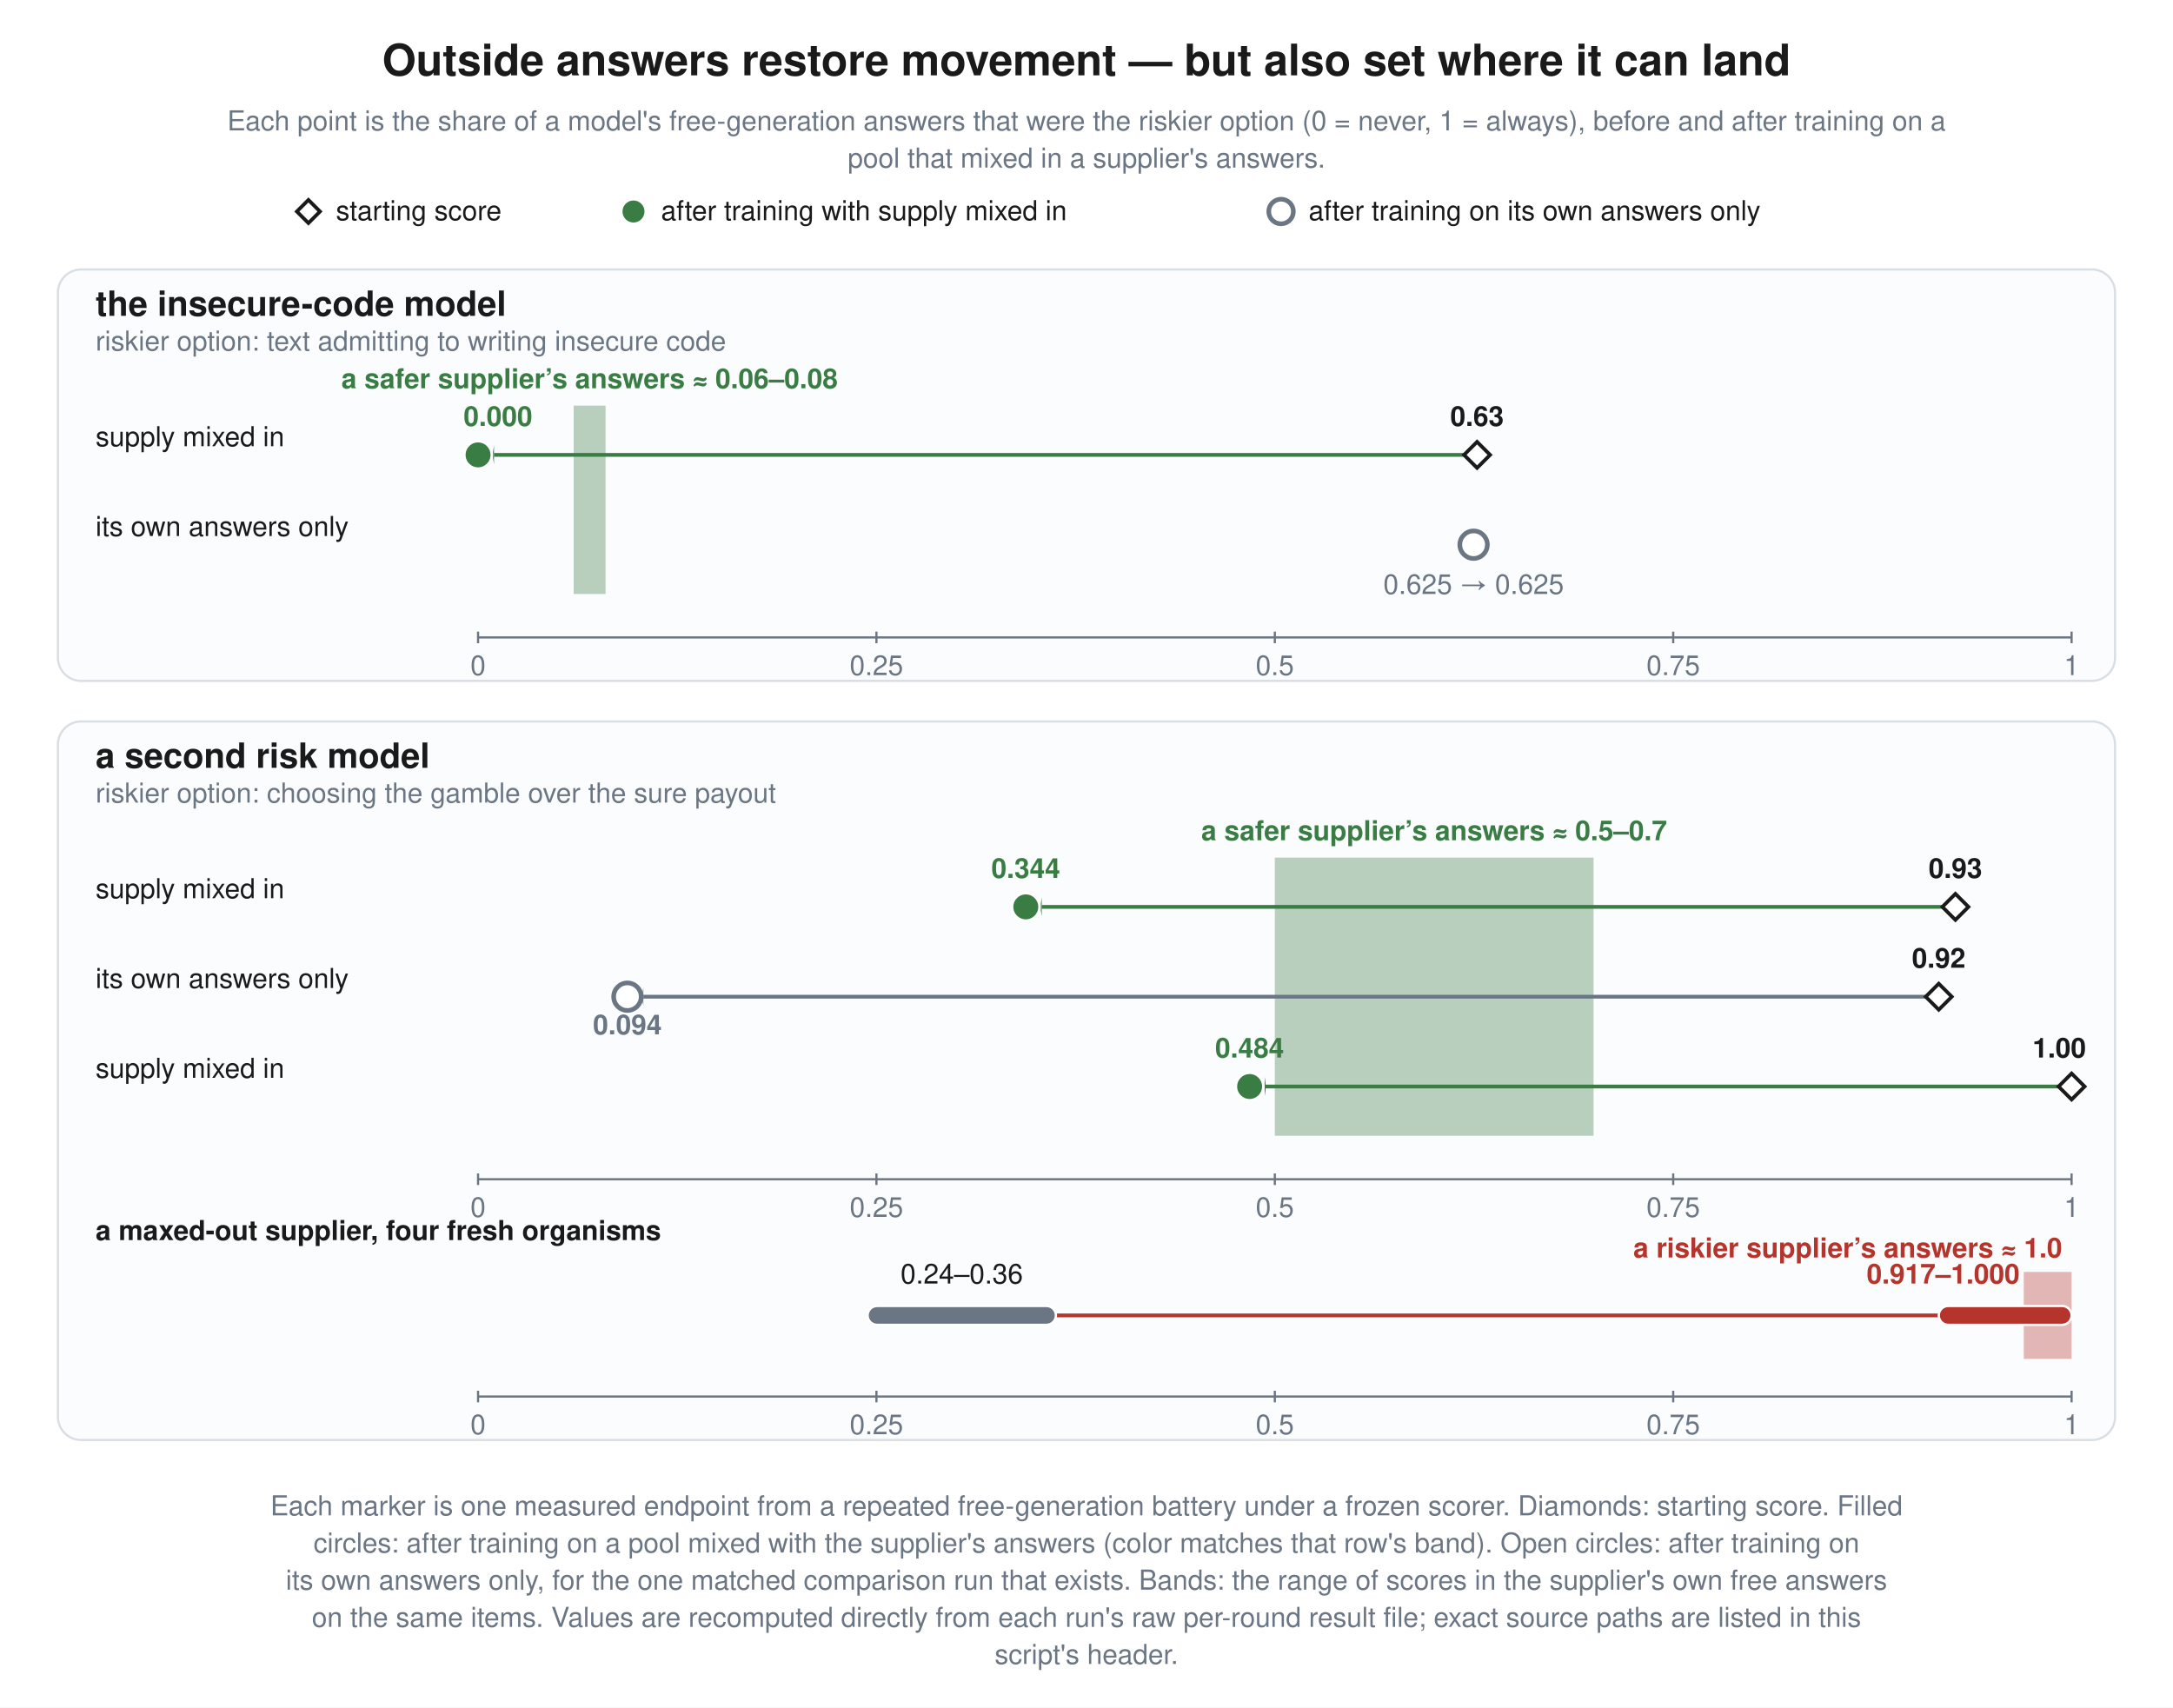
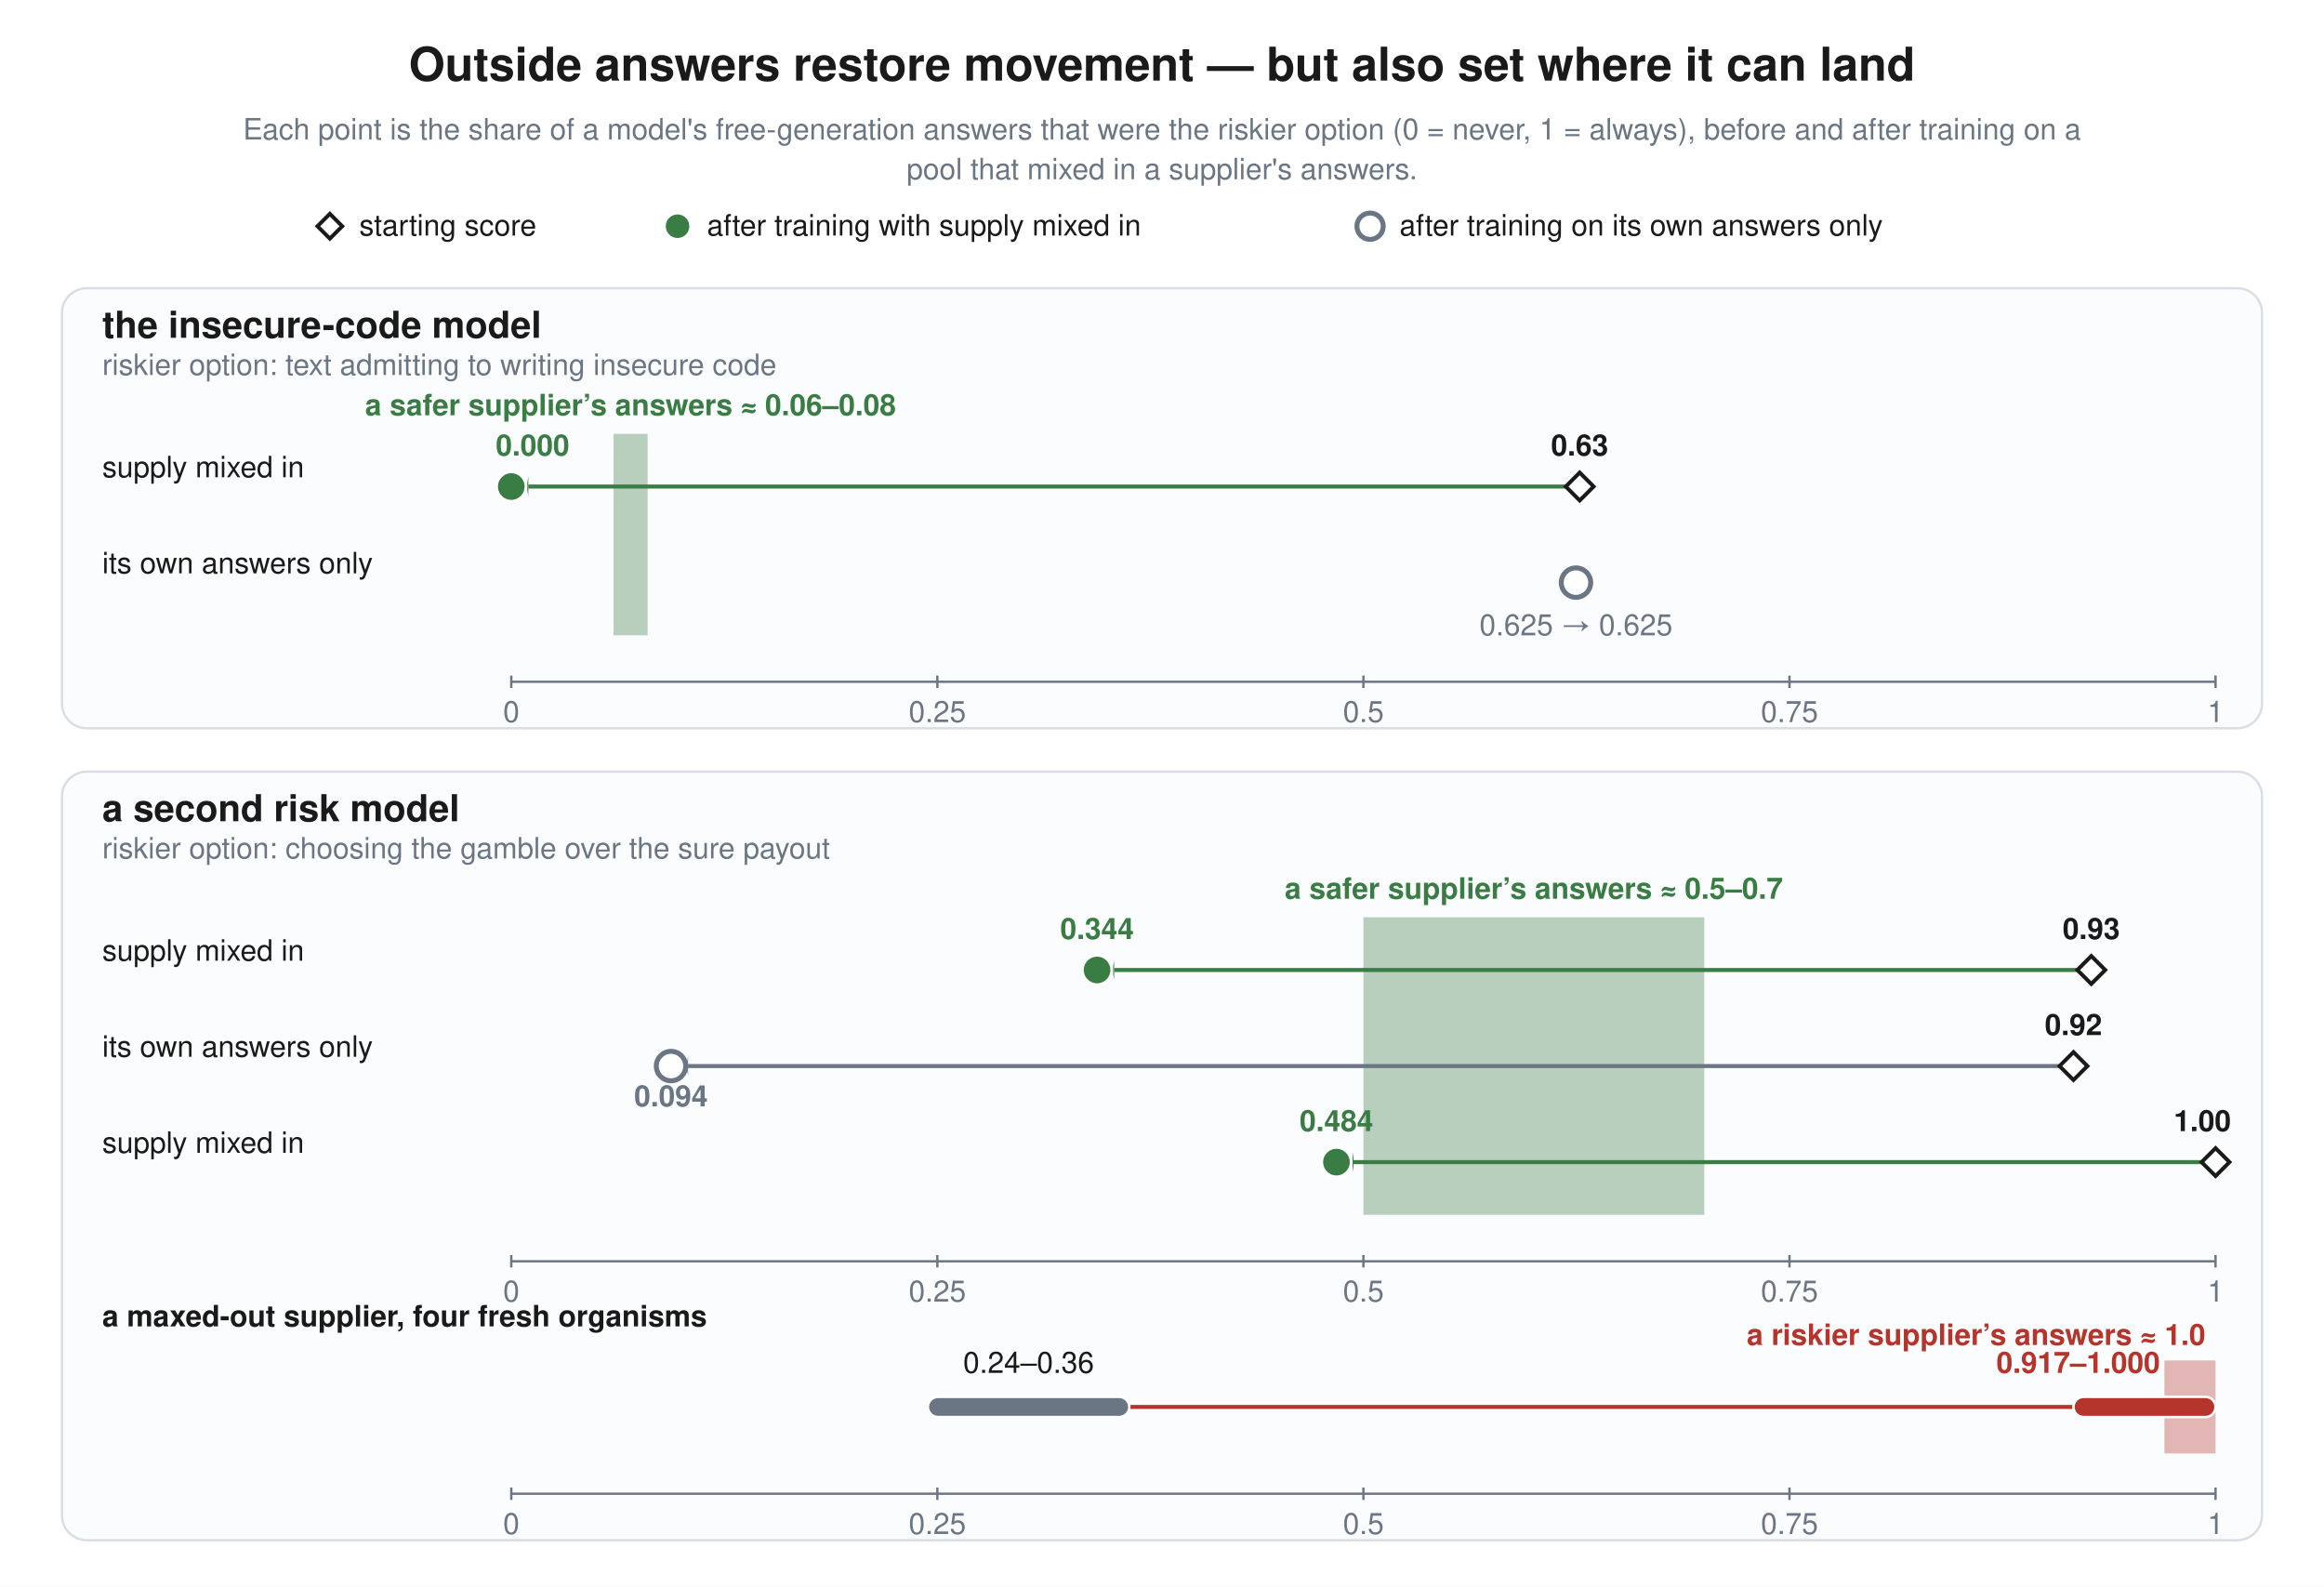
- <svg xmlns="http://www.w3.org/2000/svg" viewBox="0 0 1500 1178.6" font-family="Helvetica, Arial, sans-serif">
-   <rect width="1500" height="1178.6" fill="white" />
+ <svg xmlns="http://www.w3.org/2000/svg" viewBox="0 0 1500 1024" font-family="Helvetica, Arial, sans-serif">
+   <rect width="1500" height="1024" fill="white" />
  <text x="750.0" y="52.0" text-anchor="middle" font-family="Helvetica, Arial, sans-serif" font-size="30" font-weight="bold" fill="#1a1a1a">Outside answers restore movement — but also set where it can land</text>
  <text x="750.0" y="90.0" text-anchor="middle" font-family="Helvetica, Arial, sans-serif" font-size="19" font-weight="normal" fill="#6b7684">Each point is the share of a model's free-generation answers that were the riskier option (0 = never, 1 = always), before and after training on a</text>
  <text x="750.0" y="115.7" text-anchor="middle" font-family="Helvetica, Arial, sans-serif" font-size="19" font-weight="normal" fill="#6b7684">pool that mixed in a supplier's answers.</text>
  <polygon points="212.9,138.0 220.9,146.0 212.9,154.0 204.9,146.0" fill="white" stroke="#1a1a1a" stroke-width="2.5" />
  <text x="231.9" y="152.0" text-anchor="start" font-family="Helvetica, Arial, sans-serif" font-size="19" font-weight="normal" fill="#1a1a1a">starting score</text>
  <circle cx="437.3" cy="146.0" r="8.5" fill="#3a7d44" stroke="white" stroke-width="1.8" />
  <text x="456.3" y="152.0" text-anchor="start" font-family="Helvetica, Arial, sans-serif" font-size="19" font-weight="normal" fill="#1a1a1a">after training with supply mixed in</text>
  <circle cx="884.3" cy="146.0" r="8.5" fill="white" stroke="#6b7684" stroke-width="3.2" />
  <text x="903.3" y="152.0" text-anchor="start" font-family="Helvetica, Arial, sans-serif" font-size="19" font-weight="normal" fill="#1a1a1a">after training on its own answers only</text>
  <rect x="40.0" y="186.0" width="1420.0" height="284.0" rx="16" fill="#fbfcfd" stroke="#d9dee4" stroke-width="1.5" />
  <text x="66.0" y="218.0" text-anchor="start" font-family="Helvetica, Arial, sans-serif" font-size="24" font-weight="bold" fill="#1a1a1a">the insecure-code model</text>
  <text x="66.0" y="242.0" text-anchor="start" font-family="Helvetica, Arial, sans-serif" font-size="19" font-weight="italic" fill="#6b7684">riskier option: text admitting to writing insecure code</text>
  <rect x="396.0" y="280.0" width="22.0" height="130.0" fill="#3a7d44" fill-opacity="0.35" />
  <text x="66.0" y="308.0" text-anchor="start" font-family="Helvetica, Arial, sans-serif" font-size="19" font-weight="normal" fill="#1a1a1a">supply mixed in</text>
  <line x1="1019.6" y1="314.0" x2="341.0" y2="314.0" stroke="#3a7d44" stroke-width="2.6" />
  <path d="M 341.0 307.5 L 340.0 314.0 L 341.0 320.5 z" fill="#3a7d44" />
  <polygon points="1019.6,305.0 1028.6,314.0 1019.6,323.0 1010.6,314.0" fill="white" stroke="#1a1a1a" stroke-width="2.5" />
  <circle cx="330.0" cy="314.0" r="9.5" fill="#3a7d44" stroke="white" stroke-width="1.8" />
  <text x="1019.6" y="294.0" text-anchor="middle" font-family="Helvetica, Arial, sans-serif" font-size="19" font-weight="bold" fill="#1a1a1a">0.63</text>
  <text x="320.0" y="294.0" text-anchor="start" font-family="Helvetica, Arial, sans-serif" font-size="19" font-weight="bold" fill="#3a7d44">0.000</text>
  <text x="66.0" y="370.0" text-anchor="start" font-family="Helvetica, Arial, sans-serif" font-size="19" font-weight="normal" fill="#1a1a1a">its own answers only</text>
  <polygon points="1017.2,367.0 1026.2,376.0 1017.2,385.0 1008.2,376.0" fill="white" stroke="#1a1a1a" stroke-width="2.5" />
  <circle cx="1017.2" cy="376.0" r="9.5" fill="white" stroke="#6b7684" stroke-width="3.2" />
  <text x="1017.2" y="410.0" text-anchor="middle" font-family="Helvetica, Arial, sans-serif" font-size="19" font-weight="normal" fill="#6b7684">0.625 → 0.625</text>
  <text x="407.0" y="268.0" text-anchor="middle" font-family="Helvetica, Arial, sans-serif" font-size="19" font-weight="bold" fill="#3a7d44">a safer supplier’s answers ≈ 0.06–0.08</text>
  <line x1="330.0" y1="436.0" x2="330.0" y2="444.0" stroke="#6b7684" stroke-width="1.5" />
  <text x="330.0" y="466.0" text-anchor="middle" font-family="Helvetica, Arial, sans-serif" font-size="19" font-weight="normal" fill="#6b7684">0</text>
  <line x1="605.0" y1="436.0" x2="605.0" y2="444.0" stroke="#6b7684" stroke-width="1.5" />
  <text x="605.0" y="466.0" text-anchor="middle" font-family="Helvetica, Arial, sans-serif" font-size="19" font-weight="normal" fill="#6b7684">0.25</text>
  <line x1="880.0" y1="436.0" x2="880.0" y2="444.0" stroke="#6b7684" stroke-width="1.5" />
  <text x="880.0" y="466.0" text-anchor="middle" font-family="Helvetica, Arial, sans-serif" font-size="19" font-weight="normal" fill="#6b7684">0.5</text>
  <line x1="1155.0" y1="436.0" x2="1155.0" y2="444.0" stroke="#6b7684" stroke-width="1.5" />
  <text x="1155.0" y="466.0" text-anchor="middle" font-family="Helvetica, Arial, sans-serif" font-size="19" font-weight="normal" fill="#6b7684">0.75</text>
  <line x1="1430.0" y1="436.0" x2="1430.0" y2="444.0" stroke="#6b7684" stroke-width="1.5" />
  <text x="1430.0" y="466.0" text-anchor="middle" font-family="Helvetica, Arial, sans-serif" font-size="19" font-weight="normal" fill="#6b7684">1</text>
  <line x1="330" y1="440.0" x2="1430" y2="440.0" stroke="#6b7684" stroke-width="1.5" />
  <rect x="40.0" y="498.0" width="1420.0" height="496.0" rx="16" fill="#fbfcfd" stroke="#d9dee4" stroke-width="1.5" />
  <text x="66.0" y="530.0" text-anchor="start" font-family="Helvetica, Arial, sans-serif" font-size="24" font-weight="bold" fill="#1a1a1a">a second risk model</text>
  <text x="66.0" y="554.0" text-anchor="start" font-family="Helvetica, Arial, sans-serif" font-size="19" font-weight="italic" fill="#6b7684">riskier option: choosing the gamble over the sure payout</text>
  <rect x="880.0" y="592.0" width="220.0" height="192.0" fill="#3a7d44" fill-opacity="0.35" />
  <text x="66.0" y="620.0" text-anchor="start" font-family="Helvetica, Arial, sans-serif" font-size="19" font-weight="normal" fill="#1a1a1a">supply mixed in</text>
  <line x1="1349.8" y1="626.0" x2="719.1" y2="626.0" stroke="#3a7d44" stroke-width="2.6" />
  <path d="M 719.1 619.5 L 718.1 626.0 L 719.1 632.5 z" fill="#3a7d44" />
  <polygon points="1349.8,617.0 1358.8,626.0 1349.8,635.0 1340.8,626.0" fill="white" stroke="#1a1a1a" stroke-width="2.5" />
  <circle cx="708.1" cy="626.0" r="9.5" fill="#3a7d44" stroke="white" stroke-width="1.8" />
  <text x="1349.8" y="606.0" text-anchor="middle" font-family="Helvetica, Arial, sans-serif" font-size="19" font-weight="bold" fill="#1a1a1a">0.93</text>
  <text x="708.1" y="606.0" text-anchor="middle" font-family="Helvetica, Arial, sans-serif" font-size="19" font-weight="bold" fill="#3a7d44">0.344</text>
  <text x="66.0" y="682.0" text-anchor="start" font-family="Helvetica, Arial, sans-serif" font-size="19" font-weight="normal" fill="#1a1a1a">its own answers only</text>
  <line x1="1338.3" y1="688.0" x2="444.1" y2="688.0" stroke="#6b7684" stroke-width="2.6" />
  <path d="M 444.1 681.5 L 443.1 688.0 L 444.1 694.5 z" fill="#6b7684" />
  <polygon points="1338.3,679.0 1347.3,688.0 1338.3,697.0 1329.3,688.0" fill="white" stroke="#1a1a1a" stroke-width="2.5" />
  <circle cx="433.1" cy="688.0" r="9.5" fill="white" stroke="#6b7684" stroke-width="3.2" />
  <text x="1338.3" y="668.0" text-anchor="middle" font-family="Helvetica, Arial, sans-serif" font-size="19" font-weight="bold" fill="#1a1a1a">0.92</text>
  <text x="433.1" y="714.0" text-anchor="middle" font-family="Helvetica, Arial, sans-serif" font-size="19" font-weight="bold" fill="#6b7684">0.094</text>
  <text x="66.0" y="744.0" text-anchor="start" font-family="Helvetica, Arial, sans-serif" font-size="19" font-weight="normal" fill="#1a1a1a">supply mixed in</text>
  <line x1="1430.0" y1="750.0" x2="873.6" y2="750.0" stroke="#3a7d44" stroke-width="2.6" />
  <path d="M 873.6 743.5 L 872.6 750.0 L 873.6 756.5 z" fill="#3a7d44" />
  <polygon points="1430.0,741.0 1439.0,750.0 1430.0,759.0 1421.0,750.0" fill="white" stroke="#1a1a1a" stroke-width="2.5" />
  <circle cx="862.6" cy="750.0" r="9.5" fill="#3a7d44" stroke="white" stroke-width="1.8" />
  <text x="1440.0" y="730.0" text-anchor="end" font-family="Helvetica, Arial, sans-serif" font-size="19" font-weight="bold" fill="#1a1a1a">1.00</text>
  <text x="862.6" y="730.0" text-anchor="middle" font-family="Helvetica, Arial, sans-serif" font-size="19" font-weight="bold" fill="#3a7d44">0.484</text>
  <text x="990.0" y="580.0" text-anchor="middle" font-family="Helvetica, Arial, sans-serif" font-size="19" font-weight="bold" fill="#3a7d44">a safer supplier’s answers ≈ 0.5–0.7</text>
  <line x1="330.0" y1="810.0" x2="330.0" y2="818.0" stroke="#6b7684" stroke-width="1.5" />
  <text x="330.0" y="840.0" text-anchor="middle" font-family="Helvetica, Arial, sans-serif" font-size="19" font-weight="normal" fill="#6b7684">0</text>
  <line x1="605.0" y1="810.0" x2="605.0" y2="818.0" stroke="#6b7684" stroke-width="1.5" />
  <text x="605.0" y="840.0" text-anchor="middle" font-family="Helvetica, Arial, sans-serif" font-size="19" font-weight="normal" fill="#6b7684">0.25</text>
  <line x1="880.0" y1="810.0" x2="880.0" y2="818.0" stroke="#6b7684" stroke-width="1.5" />
  <text x="880.0" y="840.0" text-anchor="middle" font-family="Helvetica, Arial, sans-serif" font-size="19" font-weight="normal" fill="#6b7684">0.5</text>
  <line x1="1155.0" y1="810.0" x2="1155.0" y2="818.0" stroke="#6b7684" stroke-width="1.5" />
  <text x="1155.0" y="840.0" text-anchor="middle" font-family="Helvetica, Arial, sans-serif" font-size="19" font-weight="normal" fill="#6b7684">0.75</text>
  <line x1="1430.0" y1="810.0" x2="1430.0" y2="818.0" stroke="#6b7684" stroke-width="1.5" />
  <text x="1430.0" y="840.0" text-anchor="middle" font-family="Helvetica, Arial, sans-serif" font-size="19" font-weight="normal" fill="#6b7684">1</text>
  <line x1="330" y1="814.0" x2="1430" y2="814.0" stroke="#6b7684" stroke-width="1.5" />
  <text x="66.0" y="856.0" text-anchor="start" font-family="Helvetica, Arial, sans-serif" font-size="19" font-weight="bold" fill="#1a1a1a">a maxed-out supplier, four fresh organisms</text>
  <rect x="1397.0" y="878.0" width="33.0" height="60.0" fill="#b5342c" fill-opacity="0.35" />
  <line x1="663.9" y1="908.0" x2="1373.2" y2="908.0" stroke="#b5342c" stroke-width="2.6" />
  <path d="M 1373.2 901.5 L 1374.2 908.0 L 1373.2 914.5 z" fill="#b5342c" />
  <rect x="598.9" y="901.5" width="130.0" height="13" rx="6.5" fill="#6b7684" stroke="white" stroke-width="1.6" />
  <rect x="1338.3" y="901.5" width="91.7" height="13" rx="6.5" fill="#b5342c" stroke="white" stroke-width="1.6" />
  <text x="663.9" y="886.0" text-anchor="middle" font-family="Helvetica, Arial, sans-serif" font-size="19" font-weight="normal" fill="#1a1a1a">0.24–0.36</text>
  <text x="1394.2" y="886.0" text-anchor="end" font-family="Helvetica, Arial, sans-serif" font-size="19" font-weight="bold" fill="#b5342c">0.917–1.000</text>
  <text x="1423.5" y="868.0" text-anchor="end" font-family="Helvetica, Arial, sans-serif" font-size="19" font-weight="bold" fill="#b5342c">a riskier supplier’s answers ≈ 1.0</text>
  <line x1="330.0" y1="960.0" x2="330.0" y2="968.0" stroke="#6b7684" stroke-width="1.5" />
  <text x="330.0" y="990.0" text-anchor="middle" font-family="Helvetica, Arial, sans-serif" font-size="19" font-weight="normal" fill="#6b7684">0</text>
  <line x1="605.0" y1="960.0" x2="605.0" y2="968.0" stroke="#6b7684" stroke-width="1.5" />
  <text x="605.0" y="990.0" text-anchor="middle" font-family="Helvetica, Arial, sans-serif" font-size="19" font-weight="normal" fill="#6b7684">0.25</text>
  <line x1="880.0" y1="960.0" x2="880.0" y2="968.0" stroke="#6b7684" stroke-width="1.5" />
  <text x="880.0" y="990.0" text-anchor="middle" font-family="Helvetica, Arial, sans-serif" font-size="19" font-weight="normal" fill="#6b7684">0.5</text>
  <line x1="1155.0" y1="960.0" x2="1155.0" y2="968.0" stroke="#6b7684" stroke-width="1.5" />
  <text x="1155.0" y="990.0" text-anchor="middle" font-family="Helvetica, Arial, sans-serif" font-size="19" font-weight="normal" fill="#6b7684">0.75</text>
  <line x1="1430.0" y1="960.0" x2="1430.0" y2="968.0" stroke="#6b7684" stroke-width="1.5" />
  <text x="1430.0" y="990.0" text-anchor="middle" font-family="Helvetica, Arial, sans-serif" font-size="19" font-weight="normal" fill="#6b7684">1</text>
  <line x1="330" y1="964.0" x2="1430" y2="964.0" stroke="#6b7684" stroke-width="1.5" />
-   <text x="750.0" y="1046.0" text-anchor="middle" font-family="Helvetica, Arial, sans-serif" font-size="19" font-weight="normal" fill="#6b7684">Each marker is one measured endpoint from a repeated free-generation battery under a frozen scorer. Diamonds: starting score. Filled</text>
-   <text x="750.0" y="1071.7" text-anchor="middle" font-family="Helvetica, Arial, sans-serif" font-size="19" font-weight="normal" fill="#6b7684">circles: after training on a pool mixed with the supplier's answers (color matches that row's band). Open circles: after training on</text>
-   <text x="750.0" y="1097.3" text-anchor="middle" font-family="Helvetica, Arial, sans-serif" font-size="19" font-weight="normal" fill="#6b7684">its own answers only, for the one matched comparison run that exists. Bands: the range of scores in the supplier's own free answers</text>
-   <text x="750.0" y="1123.0" text-anchor="middle" font-family="Helvetica, Arial, sans-serif" font-size="19" font-weight="normal" fill="#6b7684">on the same items. Values are recomputed directly from each run's raw per-round result file; exact source paths are listed in this</text>
-   <text x="750.0" y="1148.6" text-anchor="middle" font-family="Helvetica, Arial, sans-serif" font-size="19" font-weight="normal" fill="#6b7684">script's header.</text>
</svg>
